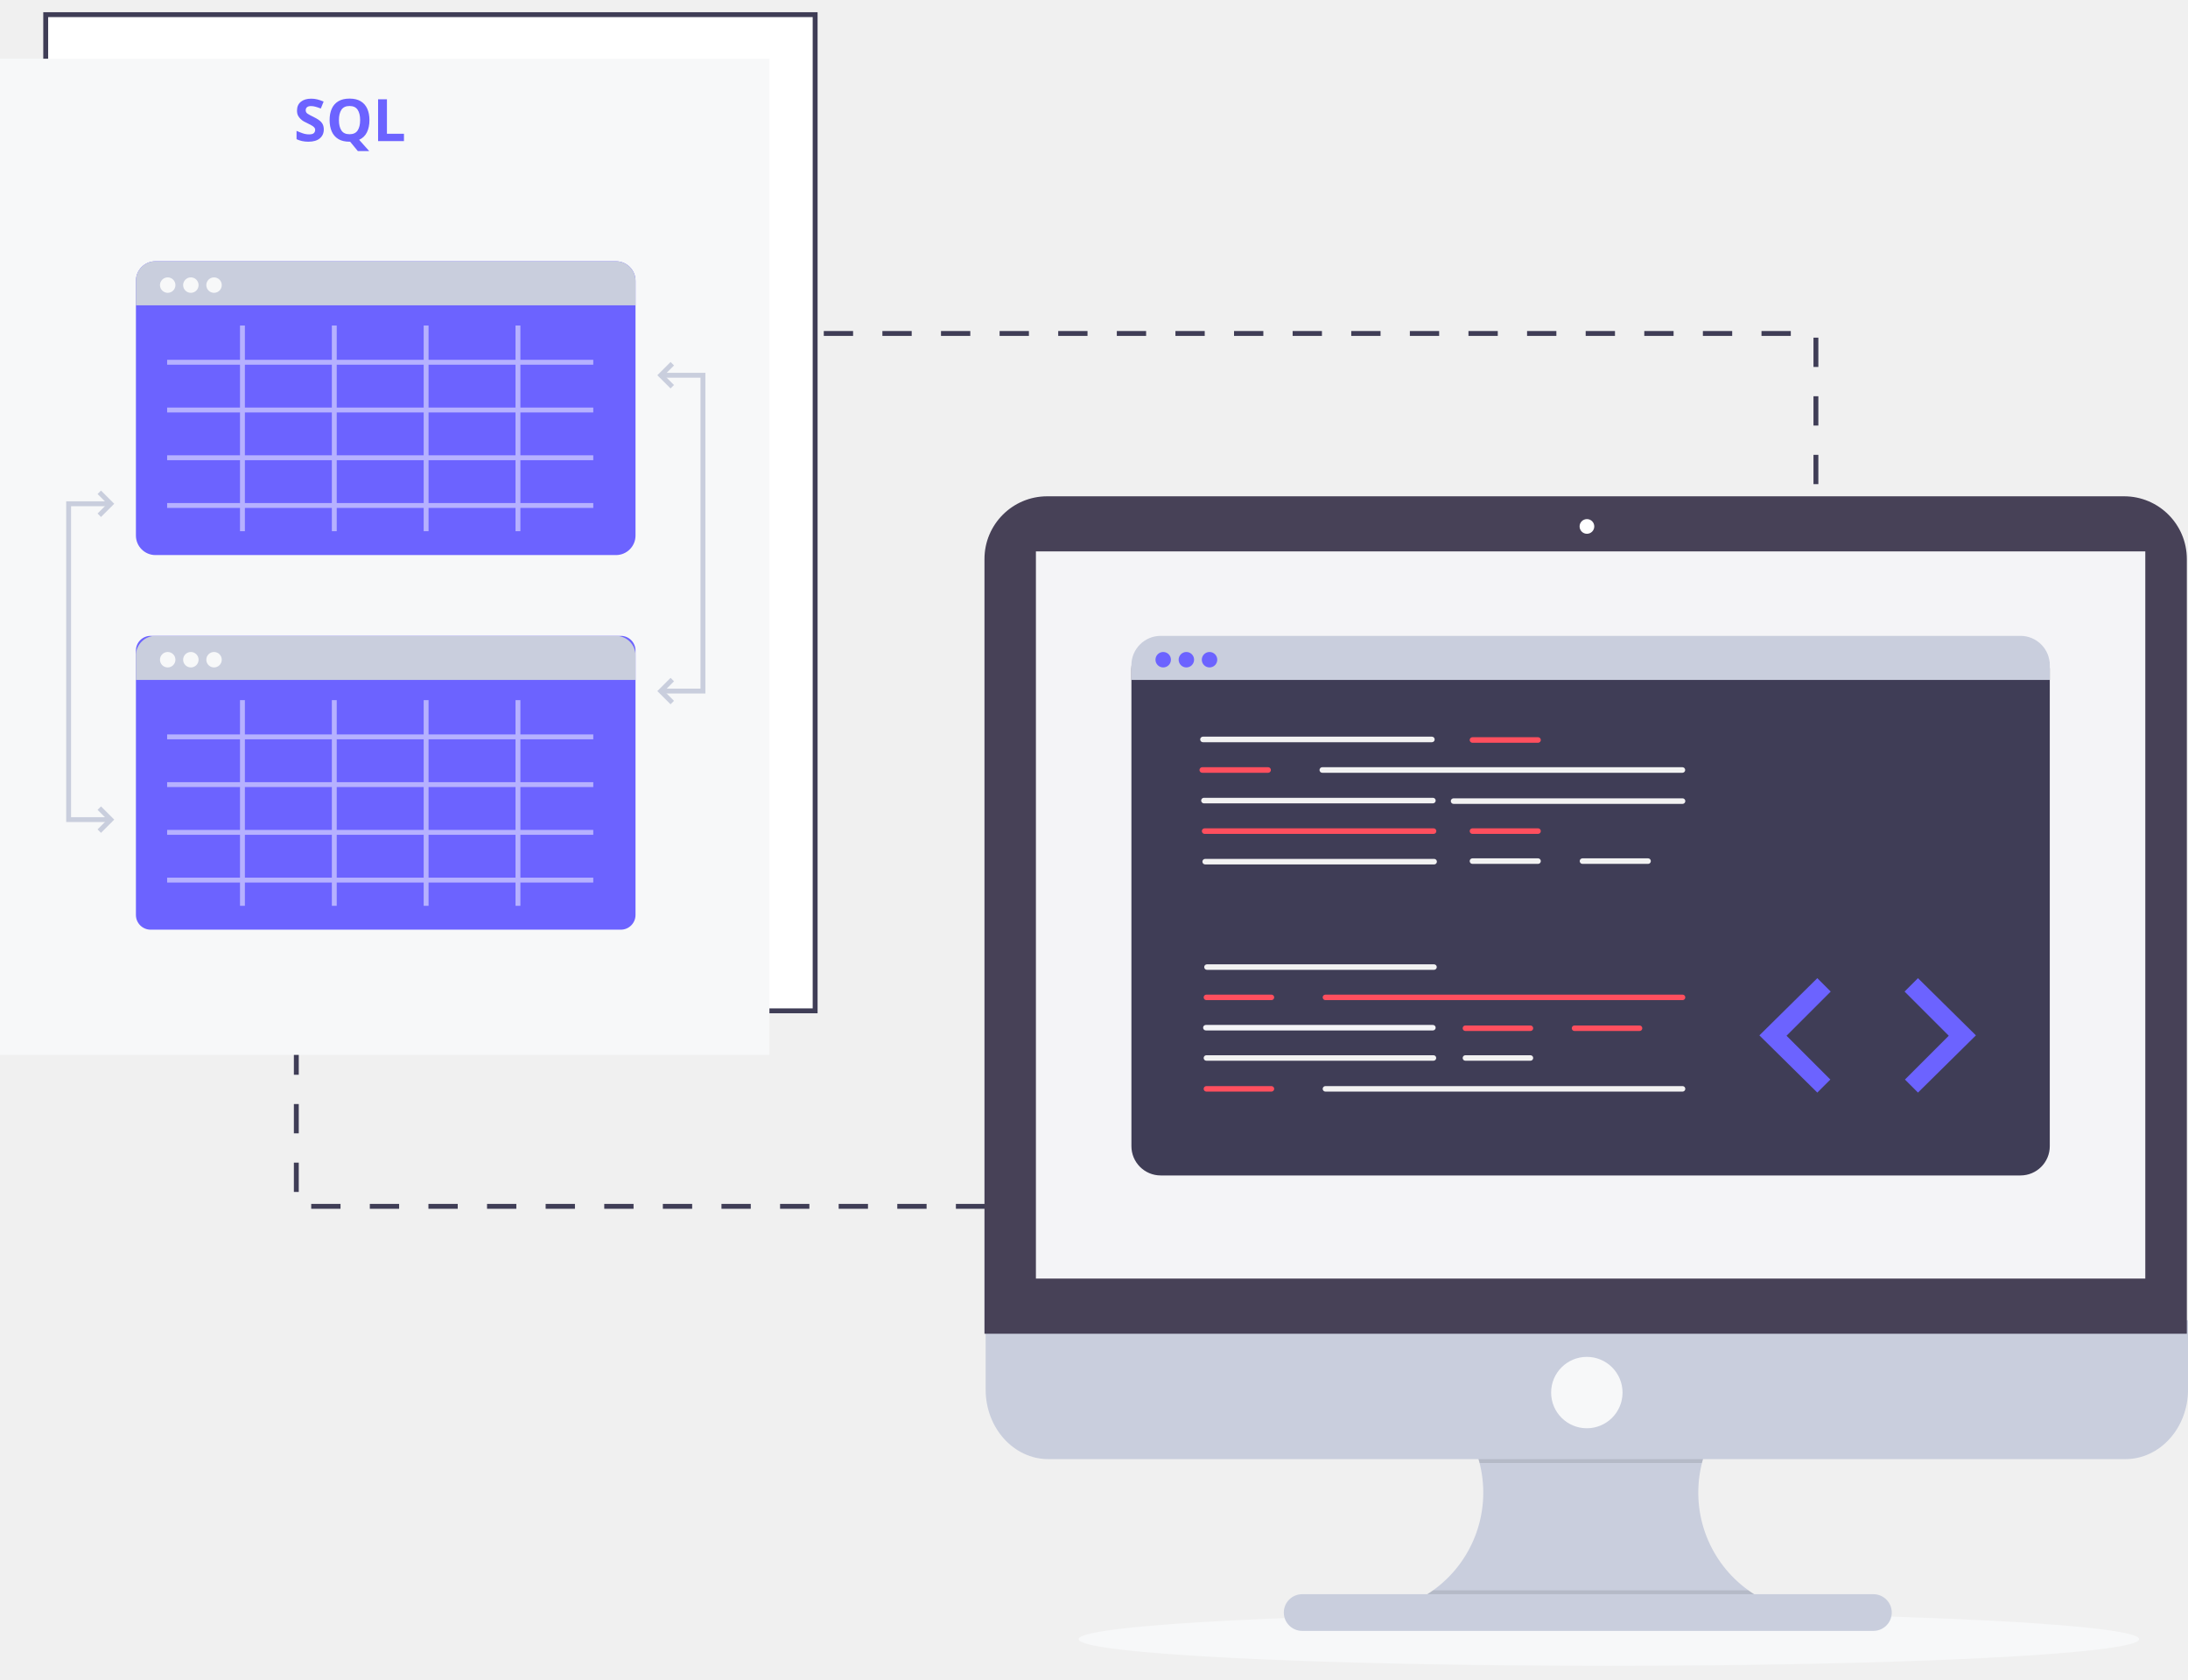
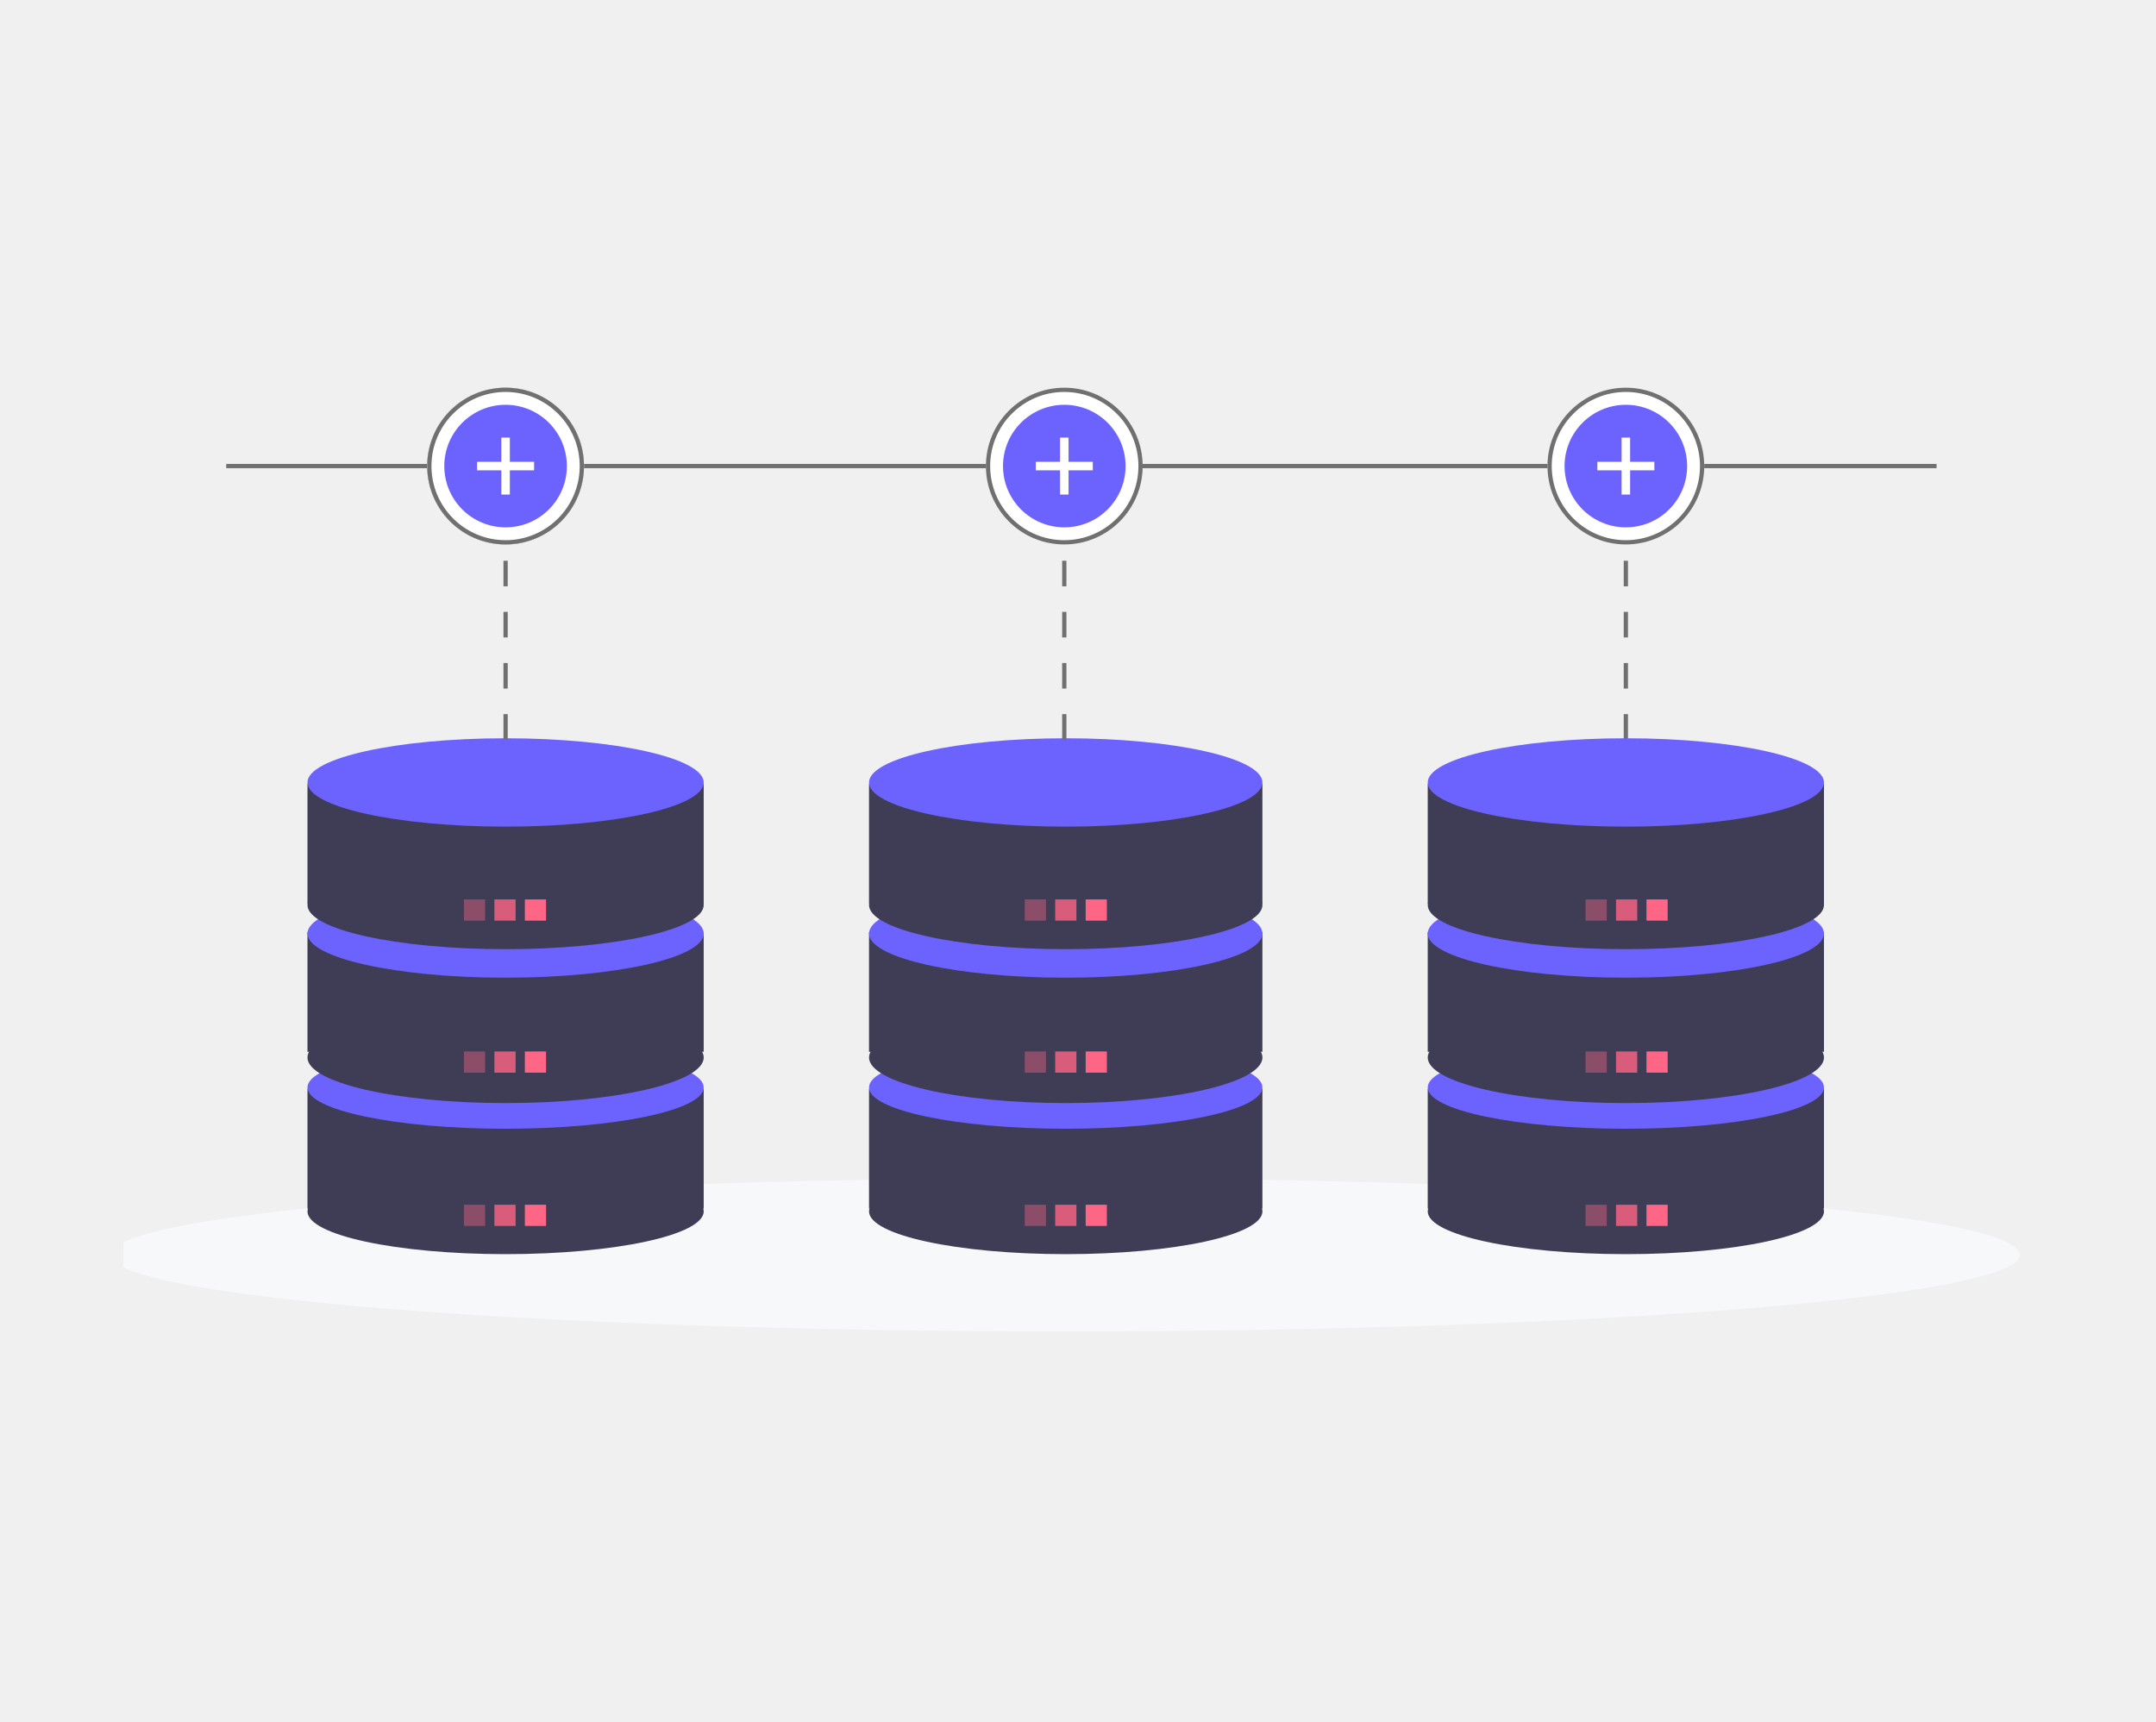
- <svg xmlns="http://www.w3.org/2000/svg" width="448" height="344" viewBox="0 0 448 344">
+ <svg xmlns="http://www.w3.org/2000/svg" width="506" height="404" viewBox="0 0 506 404">
  <defs>
    <clipPath id="clip-path">
-       <rect id="矩形_3145" data-name="矩形 3145" width="448" height="344" transform="translate(953 2416)" fill="none" stroke="#707070" stroke-width="1" />
+       <rect id="矩形_3961" data-name="矩形 3961" width="448" height="340" transform="translate(283 2784)" fill="none" stroke="#707070" stroke-width="1" />
+     </clipPath>
+     <clipPath id="clip-一键水平扩缩容">
+       <rect width="506" height="404" />
    </clipPath>
  </defs>
-   <g id="蒙版组_82" data-name="蒙版组 82" transform="translate(-953 -2416)" clip-path="url(#clip-path)">
-     <g id="组_1932" data-name="组 1932" transform="translate(-665 -1279.853)">
-       <g id="矩形_1978" data-name="矩形 1978" transform="translate(1678.172 3763.647)" fill="none" stroke="#3f3d56" stroke-width="1" stroke-dasharray="6">
-         <rect width="312.143" height="179.765" stroke="none" />
-         <rect x="0.5" y="0.5" width="311.143" height="178.765" fill="none" />
-       </g>
-       <g id="组_1254" data-name="组 1254" transform="translate(1819.577 3797.496)">
-         <ellipse id="椭圆_201" data-name="椭圆 201" cx="108.573" cy="5.454" rx="108.573" ry="5.454" transform="translate(19.27 228.606)" fill="#f7f8f9" />
-         <path id="路径_5384" data-name="路径 5384" d="M551.227,748.164V750.7H476.28v-2.058a24.631,24.631,0,0,0,1.695-45.492h72.753a24.65,24.65,0,0,0,.5,45.015Z" transform="translate(-390.225 -521.503)" fill="#c9cedd" />
-         <path id="路径_5385" data-name="路径 5385" d="M554.276,703.149a24.661,24.661,0,0,0-13.611,16.331H495.141a24.66,24.66,0,0,0-13.611-16.331Z" transform="translate(-393.773 -521.503)" opacity="0.1" />
-         <path id="路径_5386" data-name="路径 5386" d="M211.48,663.31v14.228c0,7.855,5.75,14.224,12.844,14.224h220.5c7.094,0,12.843-6.369,12.843-14.224V663.31Z" transform="translate(-211.241 -494.574)" fill="#c9cedd" />
-         <path id="路径_5387" data-name="路径 5387" d="M551.227,836.622v2.534H476.28V837.1a24.688,24.688,0,0,0,5.782-3.079h64.569A24.65,24.65,0,0,0,551.227,836.622Z" transform="translate(-390.225 -609.961)" opacity="0.1" />
-         <rect id="矩形_1976" data-name="矩形 1976" width="124.476" height="7.509" rx="3.754" transform="translate(61.289 224.85)" fill="#c9cedd" />
-         <path id="路径_5388" data-name="路径 5388" d="M457.664,155.493a12.843,12.843,0,0,0-12.843-12.843h-220.5a12.844,12.844,0,0,0-12.844,12.843v158.66H457.664Z" transform="translate(-211.48 -142.65)" fill="#474157" />
-         <ellipse id="椭圆_205" data-name="椭圆 205" cx="1.504" cy="1.504" rx="1.504" ry="1.504" transform="translate(121.849 4.667)" fill="#fff" />
-         <ellipse id="椭圆_206" data-name="椭圆 206" cx="7.311" cy="7.311" rx="7.311" ry="7.311" transform="translate(116.02 176.244)" fill="#f7f8f9" />
-         <rect id="矩形_1980" data-name="矩形 1980" width="227.15" height="148.926" transform="translate(10.53 11.283)" fill="#f4f4f7" />
-       </g>
-       <rect id="矩形_2085" data-name="矩形 2085" width="157.542" height="204.018" transform="translate(1627.36 3698.853)" fill="#fff" stroke="#3f3d56" stroke-width="1" />
-       <rect id="矩形_2000" data-name="矩形 2000" width="157.542" height="204.018" transform="translate(1618 3707.878)" fill="#f7f8f9" />
-       <g id="组_1321" data-name="组 1321" transform="translate(1849.662 3826.078)">
-         <g id="组_1260" data-name="组 1260" transform="translate(0 0)">
-           <rect id="矩形_1981" data-name="矩形 1981" width="188.038" height="109.772" rx="6" transform="translate(0 0.735)" fill="#3f3d56" />
-           <g id="组_1259" data-name="组 1259" transform="translate(0)">
-             <path id="矩形_1979" data-name="矩形 1979" d="M6,0H182.038a6,6,0,0,1,6,6V9.026a0,0,0,0,1,0,0H0a0,0,0,0,1,0,0V6A6,6,0,0,1,6,0Z" fill="#c9cedd" />
+   <g id="一键水平扩缩容" clip-path="url(#clip-一键水平扩缩容)">
+     <g id="蒙版组_136" data-name="蒙版组 136" transform="translate(-254 -2752)" clip-path="url(#clip-path)">
+       <g id="组_4553" data-name="组 4553" transform="translate(-227 -1434)">
+         <g id="组_4552" data-name="组 4552" transform="translate(507 4277)">
+           <ellipse id="椭圆_1294" data-name="椭圆 1294" cx="224" cy="17.975" rx="224" ry="17.975" transform="translate(0 185.559)" fill="#f7f8f9" />
+           <g id="组_4533" data-name="组 4533" transform="translate(46.162 82.288)">
+             <rect id="矩形_3925" data-name="矩形 3925" width="92.992" height="28.098" transform="translate(0 82.288)" fill="#3f3d56" />
+             <ellipse id="椭圆_1295" data-name="椭圆 1295" cx="46.496" cy="9.701" rx="46.496" ry="9.701" transform="translate(0 72.253)" fill="#6c63ff" />
+             <ellipse id="椭圆_1296" data-name="椭圆 1296" cx="46.496" cy="10.035" rx="46.496" ry="10.035" transform="translate(0 101.02)" fill="#3f3d56" />
+             <rect id="矩形_3926" data-name="矩形 3926" width="92.992" height="28.098" transform="translate(0 45.493)" fill="#3f3d56" />
+             <ellipse id="椭圆_1297" data-name="椭圆 1297" cx="46.496" cy="10.37" rx="46.496" ry="10.37" transform="translate(0 35.457)" fill="#6c63ff" />
+             <ellipse id="椭圆_1298" data-name="椭圆 1298" cx="46.496" cy="10.704" rx="46.496" ry="10.704" transform="translate(0 64.225)" fill="#3f3d56" />
+             <rect id="矩形_3927" data-name="矩形 3927" width="92.992" height="28.098" transform="translate(0 10.704)" fill="#3f3d56" />
+             <ellipse id="椭圆_1299" data-name="椭圆 1299" cx="46.496" cy="10.37" rx="46.496" ry="10.37" fill="#6c63ff" />
+             <ellipse id="椭圆_1300" data-name="椭圆 1300" cx="46.496" cy="10.37" rx="46.496" ry="10.37" transform="translate(0 28.767)" fill="#3f3d56" />
          </g>
-           <ellipse id="椭圆_207" data-name="椭圆 207" cx="1.582" cy="1.582" rx="1.582" ry="1.582" transform="translate(4.926 3.302)" fill="#6c63ff" />
-           <ellipse id="椭圆_208" data-name="椭圆 208" cx="1.582" cy="1.582" rx="1.582" ry="1.582" transform="translate(9.667 3.302)" fill="#6c63ff" />
-           <ellipse id="椭圆_209" data-name="椭圆 209" cx="1.582" cy="1.582" rx="1.582" ry="1.582" transform="translate(14.412 3.302)" fill="#6c63ff" />
-         </g>
-         <path id="路径_5390" data-name="路径 5390" d="M460.218,261.764H413.341a.569.569,0,0,1,0-1.138h46.876a.569.569,0,1,1,0,1.138Z" transform="translate(-398.693 -239.983)" fill="#f2f2f2" />
-         <path id="路径_5391" data-name="路径 5391" d="M583.881,286.53H510.152a.569.569,0,1,1,0-1.137h73.729a.569.569,0,0,1,0,1.137Z" transform="translate(-471.042 -258.491)" fill="#f2f2f2" />
-         <path id="路径_5392" data-name="路径 5392" d="M461.119,311.3H414.242a.569.569,0,1,1,0-1.137h46.877a.569.569,0,0,1,0,1.137Z" transform="translate(-399.366 -276.998)" fill="#f2f2f2" />
-         <path id="路径_5393" data-name="路径 5393" d="M663.3,311.746H616.419a.569.569,0,0,1,0-1.138H663.3a.569.569,0,0,1,0,1.138Z" transform="translate(-550.457 -277.335)" fill="#f2f2f2" />
-         <path id="路径_5394" data-name="路径 5394" d="M461.569,336.061H414.692a.569.569,0,1,1,0-1.138h46.877a.569.569,0,1,1,0,1.138Z" transform="translate(-399.703 -295.506)" fill="#ff4f5e" />
-         <path id="路径_5395" data-name="路径 5395" d="M462.019,360.827H415.142a.569.569,0,0,1,0-1.138h46.877a.569.569,0,0,1,0,1.138Z" transform="translate(-400.04 -314.014)" fill="#f2f2f2" />
-         <path id="路径_5396" data-name="路径 5396" d="M645.155,262.214H631.729a.569.569,0,0,1,0-1.138h13.426a.569.569,0,0,1,0,1.138Z" transform="translate(-561.899 -240.319)" fill="#ff4f5e" />
-         <path id="路径_5397" data-name="路径 5397" d="M645.155,336.061H631.729a.569.569,0,1,1,0-1.138h13.426a.569.569,0,1,1,0,1.138Z" transform="translate(-561.899 -295.506)" fill="#ff4f5e" />
-         <path id="路径_5398" data-name="路径 5398" d="M645.155,360.377H631.729a.569.569,0,0,1,0-1.138h13.426a.569.569,0,0,1,0,1.138Z" transform="translate(-561.899 -313.678)" fill="#f2f2f2" />
-         <path id="路径_5399" data-name="路径 5399" d="M734.312,360.377H720.886a.569.569,0,0,1,0-1.138h13.426a.569.569,0,1,1,0,1.138Z" transform="translate(-628.527 -313.678)" fill="#f2f2f2" />
-         <path id="路径_5400" data-name="路径 5400" d="M426.316,286.53H412.891a.569.569,0,1,1,0-1.137h13.426a.569.569,0,1,1,0,1.137Z" transform="translate(-398.357 -258.491)" fill="#ff4f5e" />
-         <path id="路径_5401" data-name="路径 5401" d="M460.051,626.486H413.562a.564.564,0,1,1,0-1.128h46.489a.564.564,0,0,1,0,1.128Z" transform="translate(-398.095 -558.089)" fill="#f2f2f2" />
-         <path id="路径_5402" data-name="路径 5402" d="M459.149,676.018H412.661a.564.564,0,1,1,0-1.128h46.488a.564.564,0,1,1,0,1.128Z" transform="translate(-397.42 -595.209)" fill="#f4f4f7" />
-         <path id="路径_5403" data-name="路径 5403" d="M459.6,700.783H413.111a.564.564,0,1,1,0-1.128H459.6a.564.564,0,1,1,0,1.128Z" transform="translate(-397.757 -613.769)" fill="#f2f2f2" />
-         <path id="路径_5404" data-name="路径 5404" d="M638.06,676.468H624.746a.564.564,0,1,1,0-1.128H638.06a.564.564,0,1,1,0,1.128Z" transform="translate(-556.359 -595.546)" fill="#ff4f5e" />
-         <path id="路径_5405" data-name="路径 5405" d="M638.06,700.783H624.746a.564.564,0,1,1,0-1.128H638.06a.564.564,0,1,1,0,1.128Z" transform="translate(-556.359 -613.769)" fill="#f2f2f2" />
-         <path id="路径_5406" data-name="路径 5406" d="M727.217,676.468H713.9a.564.564,0,0,1,0-1.128h13.315a.564.564,0,0,1,0,1.128Z" transform="translate(-623.174 -595.546)" fill="#ff4f5e" />
-         <path id="路径_5407" data-name="路径 5407" d="M583.491,651.251H510.373a.564.564,0,0,1,0-1.128h73.118a.564.564,0,0,1,0,1.128Z" transform="translate(-470.647 -576.648)" fill="#ff4f5e" />
-         <path id="路径_5408" data-name="路径 5408" d="M426.426,651.251H413.111a.564.564,0,1,1,0-1.128h13.314a.564.564,0,1,1,0,1.128Z" transform="translate(-397.757 -576.648)" fill="#ff4f5e" />
-         <path id="路径_5409" data-name="路径 5409" d="M583.491,726H510.373a.564.564,0,0,1,0-1.128h73.118a.564.564,0,1,1,0,1.128Z" transform="translate(-470.647 -632.666)" fill="#f2f2f2" />
-         <path id="路径_5410" data-name="路径 5410" d="M426.426,726H413.111a.564.564,0,1,1,0-1.128h13.314a.564.564,0,1,1,0,1.128Z" transform="translate(-397.757 -632.666)" fill="#ff4f5e" />
-         <g id="组_1321-2" data-name="组 1321" transform="translate(128.577 70.105)">
-           <path id="路径_5411" data-name="路径 5411" d="M458.877,401.13l-11.863,11.715,11.863,11.715,2.669-2.669-8.971-8.972,9.045-9.046Z" transform="translate(-447.014 -401.13)" fill="#6c63ff" />
-           <path id="路径_5412" data-name="路径 5412" d="M611.411,401.13l11.863,11.715L611.411,424.56l-2.669-2.669,8.971-8.972-9.046-9.046Z" transform="translate(-578.938 -401.13)" fill="#6c63ff" />
-         </g>
-       </g>
-       <text id="SQL" transform="translate(1678.172 3724.749)" fill="#6c63ff" font-size="12" font-family="TitilliumWeb-Bold, Titillium Web" font-weight="700">
-         <tspan x="0" y="0">SQL</tspan>
-       </text>
-       <g id="组_1366" data-name="组 1366" transform="translate(1645.83 3749.359)">
-         <rect id="矩形_2135" data-name="矩形 2135" width="102.293" height="60.172" rx="4" fill="#6c63ff" />
-         <g id="组_1363" data-name="组 1363" transform="translate(0)">
-           <path id="矩形_1979-2" data-name="矩形 1979" d="M4,0H98.293a4,4,0,0,1,4,4V9.026a0,0,0,0,1,0,0H0a0,0,0,0,1,0,0V4A4,4,0,0,1,4,0Z" fill="#c9cedd" />
-         </g>
-         <ellipse id="椭圆_284" data-name="椭圆 284" cx="1.582" cy="1.582" rx="1.582" ry="1.582" transform="translate(4.926 3.302)" fill="#f7f8f9" />
-         <ellipse id="椭圆_285" data-name="椭圆 285" cx="1.582" cy="1.582" rx="1.582" ry="1.582" transform="translate(9.667 3.302)" fill="#f7f8f9" />
-         <ellipse id="椭圆_286" data-name="椭圆 286" cx="1.582" cy="1.582" rx="1.582" ry="1.582" transform="translate(14.412 3.302)" fill="#f7f8f9" />
-         <g id="组_1365" data-name="组 1365" transform="translate(6.393 13.163)" opacity="0.5">
-           <line id="直线_99" data-name="直线 99" x2="87.25" transform="translate(0 7.522)" fill="none" stroke="#fff" stroke-width="1" />
-           <line id="直线_100" data-name="直线 100" x2="87.25" transform="translate(0 17.3)" fill="none" stroke="#fff" stroke-width="1" />
-           <line id="直线_101" data-name="直线 101" x2="87.25" transform="translate(0 27.078)" fill="none" stroke="#fff" stroke-width="1" />
-           <line id="直线_102" data-name="直线 102" x2="87.25" transform="translate(0 36.855)" fill="none" stroke="#fff" stroke-width="1" />
-           <g id="组_1364" data-name="组 1364" transform="translate(15.419)">
-             <line id="直线_103" data-name="直线 103" y2="42.121" fill="none" stroke="#fff" stroke-width="1" />
-             <line id="直线_104" data-name="直线 104" y2="42.121" transform="translate(18.804)" fill="none" stroke="#fff" stroke-width="1" />
-             <line id="直线_105" data-name="直线 105" y2="42.121" transform="translate(37.608)" fill="none" stroke="#fff" stroke-width="1" />
-             <line id="直线_106" data-name="直线 106" y2="42.121" transform="translate(56.411)" fill="none" stroke="#fff" stroke-width="1" />
+           <g id="组_4534" data-name="组 4534" transform="translate(82.881 120.118)">
+             <rect id="矩形_3928" data-name="矩形 3928" width="4.974" height="4.974" transform="translate(7.151)" fill="#ff6584" opacity="0.8" />
+             <rect id="矩形_3929" data-name="矩形 3929" width="4.974" height="4.974" transform="translate(14.301)" fill="#ff6584" />
+             <rect id="矩形_3930" data-name="矩形 3930" width="4.974" height="4.974" fill="#ff6584" opacity="0.4" />
+           </g>
+           <g id="组_4535" data-name="组 4535" transform="translate(82.881 155.802)">
+             <rect id="矩形_3931" data-name="矩形 3931" width="4.974" height="4.974" transform="translate(7.151)" fill="#ff6584" opacity="0.8" />
+             <rect id="矩形_3932" data-name="矩形 3932" width="4.974" height="4.974" transform="translate(14.301)" fill="#ff6584" />
+             <rect id="矩形_3933" data-name="矩形 3933" width="4.974" height="4.974" fill="#ff6584" opacity="0.4" />
+           </g>
+           <g id="组_4536" data-name="组 4536" transform="translate(82.881 191.781)">
+             <rect id="矩形_3934" data-name="矩形 3934" width="4.974" height="4.974" transform="translate(7.151 0)" fill="#ff6584" opacity="0.8" />
+             <rect id="矩形_3935" data-name="矩形 3935" width="4.974" height="4.974" transform="translate(14.301 0)" fill="#ff6584" />
+             <rect id="矩形_3936" data-name="矩形 3936" width="4.974" height="4.974" transform="translate(0 0)" fill="#ff6584" opacity="0.4" />
+           </g>
+           <g id="组_4537" data-name="组 4537" transform="translate(177.956 82.288)">
+             <rect id="矩形_3937" data-name="矩形 3937" width="92.323" height="28.098" transform="translate(0 82.288)" fill="#3f3d56" />
+             <ellipse id="椭圆_1301" data-name="椭圆 1301" cx="46.162" cy="9.701" rx="46.162" ry="9.701" transform="translate(0 72.253)" fill="#6c63ff" />
+             <ellipse id="椭圆_1302" data-name="椭圆 1302" cx="46.162" cy="10.035" rx="46.162" ry="10.035" transform="translate(0 101.02)" fill="#3f3d56" />
+             <rect id="矩形_3938" data-name="矩形 3938" width="92.323" height="28.098" transform="translate(0 45.493)" fill="#3f3d56" />
+             <ellipse id="椭圆_1303" data-name="椭圆 1303" cx="46.162" cy="10.37" rx="46.162" ry="10.37" transform="translate(0 35.457)" fill="#6c63ff" />
+             <ellipse id="椭圆_1304" data-name="椭圆 1304" cx="46.162" cy="10.704" rx="46.162" ry="10.704" transform="translate(0 64.225)" fill="#3f3d56" />
+             <rect id="矩形_3939" data-name="矩形 3939" width="92.323" height="28.098" transform="translate(0 10.704)" fill="#3f3d56" />
+             <ellipse id="椭圆_1305" data-name="椭圆 1305" cx="46.162" cy="10.37" rx="46.162" ry="10.37" transform="translate(0)" fill="#6c63ff" />
+             <ellipse id="椭圆_1306" data-name="椭圆 1306" cx="46.162" cy="10.37" rx="46.162" ry="10.37" transform="translate(0 28.767)" fill="#3f3d56" />
+           </g>
+           <g id="组_4538" data-name="组 4538" transform="translate(214.5 120.118)">
+             <rect id="矩形_3940" data-name="矩形 3940" width="4.974" height="4.974" transform="translate(7.151)" fill="#ff6584" opacity="0.8" />
+             <rect id="矩形_3941" data-name="矩形 3941" width="4.974" height="4.974" transform="translate(14.301)" fill="#ff6584" />
+             <rect id="矩形_3942" data-name="矩形 3942" width="4.974" height="4.974" fill="#ff6584" opacity="0.4" />
+           </g>
+           <g id="组_4539" data-name="组 4539" transform="translate(214.5 155.802)">
+             <rect id="矩形_3943" data-name="矩形 3943" width="4.974" height="4.974" transform="translate(7.151)" fill="#ff6584" opacity="0.8" />
+             <rect id="矩形_3944" data-name="矩形 3944" width="4.974" height="4.974" transform="translate(14.301)" fill="#ff6584" />
+             <rect id="矩形_3945" data-name="矩形 3945" width="4.974" height="4.974" fill="#ff6584" opacity="0.4" />
+           </g>
+           <g id="组_4540" data-name="组 4540" transform="translate(214.5 191.781)">
+             <rect id="矩形_3946" data-name="矩形 3946" width="4.974" height="4.974" transform="translate(7.151 0)" fill="#ff6584" opacity="0.8" />
+             <rect id="矩形_3947" data-name="矩形 3947" width="4.974" height="4.974" transform="translate(14.301 0)" fill="#ff6584" />
+             <rect id="矩形_3948" data-name="矩形 3948" width="4.974" height="4.974" transform="translate(0 0)" fill="#ff6584" opacity="0.4" />
+           </g>
+           <line id="直线_425" data-name="直线 425" y1="64.225" transform="translate(92.658 18.398)" fill="none" stroke="#707070" stroke-width="1" stroke-dasharray="6" />
+           <line id="直线_426" data-name="直线 426" y1="64.225" transform="translate(223.783 18.398)" fill="none" stroke="#707070" stroke-width="1" stroke-dasharray="6" />
+           <line id="直线_427" data-name="直线 427" y1="64.225" transform="translate(355.578 18.398)" fill="none" stroke="#707070" stroke-width="1" stroke-dasharray="6" />
+           <line id="直线_428" data-name="直线 428" x2="401.405" transform="translate(27.095 18.398)" fill="none" stroke="#707070" stroke-width="1" />
+           <g id="椭圆_1307" data-name="椭圆 1307" transform="translate(74.26)" fill="#fff" stroke="#707070" stroke-width="1">
+             <circle cx="18.398" cy="18.398" r="18.398" stroke="none" />
+             <circle cx="18.398" cy="18.398" r="17.898" fill="none" />
+           </g>
+           <g id="组_4542" data-name="组 4542" transform="translate(74.26)">
+             <g id="椭圆_1308" data-name="椭圆 1308" fill="#fff" stroke="#707070" stroke-width="1">
+               <circle cx="18.398" cy="18.398" r="18.398" stroke="none" />
+               <circle cx="18.398" cy="18.398" r="17.898" fill="none" />
+             </g>
+             <circle id="椭圆_1309" data-name="椭圆 1309" cx="14.384" cy="14.384" r="14.384" transform="translate(4.014 4.014)" fill="#6c63ff" />
+             <g id="组_4541" data-name="组 4541" transform="translate(11.708 11.708)">
+               <line id="直线_429" data-name="直线 429" x2="13.38" transform="translate(0 6.69)" fill="none" stroke="#fff" stroke-width="2" />
+               <line id="直线_430" data-name="直线 430" x2="13.38" transform="translate(6.69) rotate(90)" fill="none" stroke="#fff" stroke-width="2" />
+             </g>
+           </g>
+           <g id="组_4544" data-name="组 4544" transform="translate(205.385)">
+             <g id="椭圆_1310" data-name="椭圆 1310" transform="translate(0)" fill="#fff" stroke="#707070" stroke-width="1">
+               <circle cx="18.398" cy="18.398" r="18.398" stroke="none" />
+               <circle cx="18.398" cy="18.398" r="17.898" fill="none" />
+             </g>
+             <circle id="椭圆_1311" data-name="椭圆 1311" cx="14.384" cy="14.384" r="14.384" transform="translate(4.014 4.014)" fill="#6c63ff" />
+             <g id="组_4543" data-name="组 4543" transform="translate(11.708 11.708)">
+               <line id="直线_431" data-name="直线 431" x2="13.38" transform="translate(0 6.69)" fill="none" stroke="#fff" stroke-width="2" />
+               <line id="直线_432" data-name="直线 432" x2="13.38" transform="translate(6.69) rotate(90)" fill="none" stroke="#fff" stroke-width="2" />
+             </g>
+           </g>
+           <g id="组_4546" data-name="组 4546" transform="translate(337.18)">
+             <g id="椭圆_1312" data-name="椭圆 1312" transform="translate(0)" fill="#fff" stroke="#707070" stroke-width="1">
+               <circle cx="18.398" cy="18.398" r="18.398" stroke="none" />
+               <circle cx="18.398" cy="18.398" r="17.898" fill="none" />
+             </g>
+             <circle id="椭圆_1313" data-name="椭圆 1313" cx="14.384" cy="14.384" r="14.384" transform="translate(4.014 4.014)" fill="#6c63ff" />
+             <g id="组_4545" data-name="组 4545" transform="translate(11.708 11.708)">
+               <line id="直线_433" data-name="直线 433" x2="13.38" transform="translate(0 6.69)" fill="none" stroke="#fff" stroke-width="2" />
+               <line id="直线_434" data-name="直线 434" x2="13.38" transform="translate(6.69) rotate(90)" fill="none" stroke="#fff" stroke-width="2" />
+             </g>
+           </g>
+           <g id="组_4551" data-name="组 4551" transform="translate(309.081 82.288)">
+             <g id="组_4547" data-name="组 4547" transform="translate(0)">
+               <rect id="矩形_3949" data-name="矩形 3949" width="92.992" height="28.098" transform="translate(0 82.288)" fill="#3f3d56" />
+               <ellipse id="椭圆_1314" data-name="椭圆 1314" cx="46.496" cy="9.701" rx="46.496" ry="9.701" transform="translate(0 72.253)" fill="#6c63ff" />
+               <ellipse id="椭圆_1315" data-name="椭圆 1315" cx="46.496" cy="10.035" rx="46.496" ry="10.035" transform="translate(0 101.02)" fill="#3f3d56" />
+               <rect id="矩形_3950" data-name="矩形 3950" width="92.992" height="28.098" transform="translate(0 45.493)" fill="#3f3d56" />
+               <ellipse id="椭圆_1316" data-name="椭圆 1316" cx="46.496" cy="10.37" rx="46.496" ry="10.37" transform="translate(0 35.457)" fill="#6c63ff" />
+               <ellipse id="椭圆_1317" data-name="椭圆 1317" cx="46.496" cy="10.704" rx="46.496" ry="10.704" transform="translate(0 64.225)" fill="#3f3d56" />
+               <rect id="矩形_3951" data-name="矩形 3951" width="92.992" height="28.098" transform="translate(0 10.704)" fill="#3f3d56" />
+               <ellipse id="椭圆_1318" data-name="椭圆 1318" cx="46.496" cy="10.37" rx="46.496" ry="10.37" fill="#6c63ff" />
+               <ellipse id="椭圆_1319" data-name="椭圆 1319" cx="46.496" cy="10.37" rx="46.496" ry="10.37" transform="translate(0 28.767)" fill="#3f3d56" />
+             </g>
+             <g id="组_4548" data-name="组 4548" transform="translate(37.037 37.83)">
+               <rect id="矩形_3952" data-name="矩形 3952" width="4.974" height="4.974" transform="translate(7.151)" fill="#ff6584" opacity="0.8" />
+               <rect id="矩形_3953" data-name="矩形 3953" width="4.974" height="4.974" transform="translate(14.301)" fill="#ff6584" />
+               <rect id="矩形_3954" data-name="矩形 3954" width="4.974" height="4.974" fill="#ff6584" opacity="0.4" />
+             </g>
+             <g id="组_4549" data-name="组 4549" transform="translate(37.037 73.514)">
+               <rect id="矩形_3955" data-name="矩形 3955" width="4.974" height="4.974" transform="translate(7.151)" fill="#ff6584" opacity="0.8" />
+               <rect id="矩形_3956" data-name="矩形 3956" width="4.974" height="4.974" transform="translate(14.301)" fill="#ff6584" />
+               <rect id="矩形_3957" data-name="矩形 3957" width="4.974" height="4.974" fill="#ff6584" opacity="0.4" />
+             </g>
+             <g id="组_4550" data-name="组 4550" transform="translate(37.037 109.494)">
+               <rect id="矩形_3958" data-name="矩形 3958" width="4.974" height="4.974" transform="translate(7.151 0)" fill="#ff6584" opacity="0.8" />
+               <rect id="矩形_3959" data-name="矩形 3959" width="4.974" height="4.974" transform="translate(14.301 0)" fill="#ff6584" />
+               <rect id="矩形_3960" data-name="矩形 3960" width="4.974" height="4.974" transform="translate(0 0)" fill="#ff6584" opacity="0.4" />
+             </g>
          </g>
        </g>
-       </g>
-       <g id="组_1367" data-name="组 1367" transform="translate(1645.83 3826.078)">
-         <path id="路径_5627" data-name="路径 5627" d="M3.009,0H99.284a3.009,3.009,0,0,1,3.009,3.009V57.164a3.009,3.009,0,0,1-3.009,3.009H3.009A3.009,3.009,0,0,1,0,57.164V3.009A3.009,3.009,0,0,1,3.009,0Z" fill="#6c63ff" />
-         <g id="组_1363-2" data-name="组 1363" transform="translate(0)">
-           <path id="矩形_1979-3" data-name="矩形 1979" d="M4,0H98.293a4,4,0,0,1,4,4V9.026a0,0,0,0,1,0,0H0a0,0,0,0,1,0,0V4A4,4,0,0,1,4,0Z" fill="#c9cedd" />
-         </g>
-         <ellipse id="椭圆_284-2" data-name="椭圆 284" cx="1.582" cy="1.582" rx="1.582" ry="1.582" transform="translate(4.926 3.302)" fill="#f7f8f9" />
-         <ellipse id="椭圆_285-2" data-name="椭圆 285" cx="1.582" cy="1.582" rx="1.582" ry="1.582" transform="translate(9.667 3.302)" fill="#f7f8f9" />
-         <ellipse id="椭圆_286-2" data-name="椭圆 286" cx="1.582" cy="1.582" rx="1.582" ry="1.582" transform="translate(14.412 3.302)" fill="#f7f8f9" />
-         <g id="组_1365-2" data-name="组 1365" transform="translate(6.393 13.163)" opacity="0.5">
-           <line id="直线_99-2" data-name="直线 99" x2="87.25" transform="translate(0 7.522)" fill="none" stroke="#fff" stroke-width="1" />
-           <line id="直线_100-2" data-name="直线 100" x2="87.25" transform="translate(0 17.3)" fill="none" stroke="#fff" stroke-width="1" />
-           <line id="直线_101-2" data-name="直线 101" x2="87.25" transform="translate(0 27.078)" fill="none" stroke="#fff" stroke-width="1" />
-           <line id="直线_102-2" data-name="直线 102" x2="87.25" transform="translate(0 36.855)" fill="none" stroke="#fff" stroke-width="1" />
-           <g id="组_1364-2" data-name="组 1364" transform="translate(15.419)">
-             <line id="直线_103-2" data-name="直线 103" y2="42.121" fill="none" stroke="#fff" stroke-width="1" />
-             <line id="直线_104-2" data-name="直线 104" y2="42.121" transform="translate(18.804)" fill="none" stroke="#fff" stroke-width="1" />
-             <line id="直线_105-2" data-name="直线 105" y2="42.121" transform="translate(37.608)" fill="none" stroke="#fff" stroke-width="1" />
-             <line id="直线_106-2" data-name="直线 106" y2="42.121" transform="translate(56.411)" fill="none" stroke="#fff" stroke-width="1" />
-           </g>
-         </g>
-       </g>
-       <g id="组_1368" data-name="组 1368" transform="translate(1753.149 3770.346)">
-         <path id="路径_5628" data-name="路径 5628" d="M-7293.32,10530.563h8.781v64.68h-8.781" transform="translate(7293.32 -10528.206)" fill="none" stroke="#c9cedd" stroke-width="1" />
-         <path id="路径_5630" data-name="路径 5630" d="M0,0V3.332H3.324" transform="translate(2.506 64.685) rotate(45)" fill="none" stroke="#c9cedd" stroke-width="1" />
-         <path id="路径_5631" data-name="路径 5631" d="M0,0V3.332H3.324" transform="translate(2.506 0) rotate(45)" fill="none" stroke="#c9cedd" stroke-width="1" />
-       </g>
-       <g id="组_1369" data-name="组 1369" transform="translate(1640.831 3866.064) rotate(180)">
-         <path id="路径_5628-2" data-name="路径 5628" d="M0,0H8.778V64.685H0" transform="translate(0 2.354)" fill="none" stroke="#c9cedd" stroke-width="1" />
-         <path id="路径_5630-2" data-name="路径 5630" d="M0,0V3.332H3.324" transform="translate(2.506 64.685) rotate(45)" fill="none" stroke="#c9cedd" stroke-width="1" />
-         <path id="路径_5631-2" data-name="路径 5631" d="M0,0V3.332H3.324" transform="translate(2.506 0) rotate(45)" fill="none" stroke="#c9cedd" stroke-width="1" />
      </g>
    </g>
  </g>
</svg>
